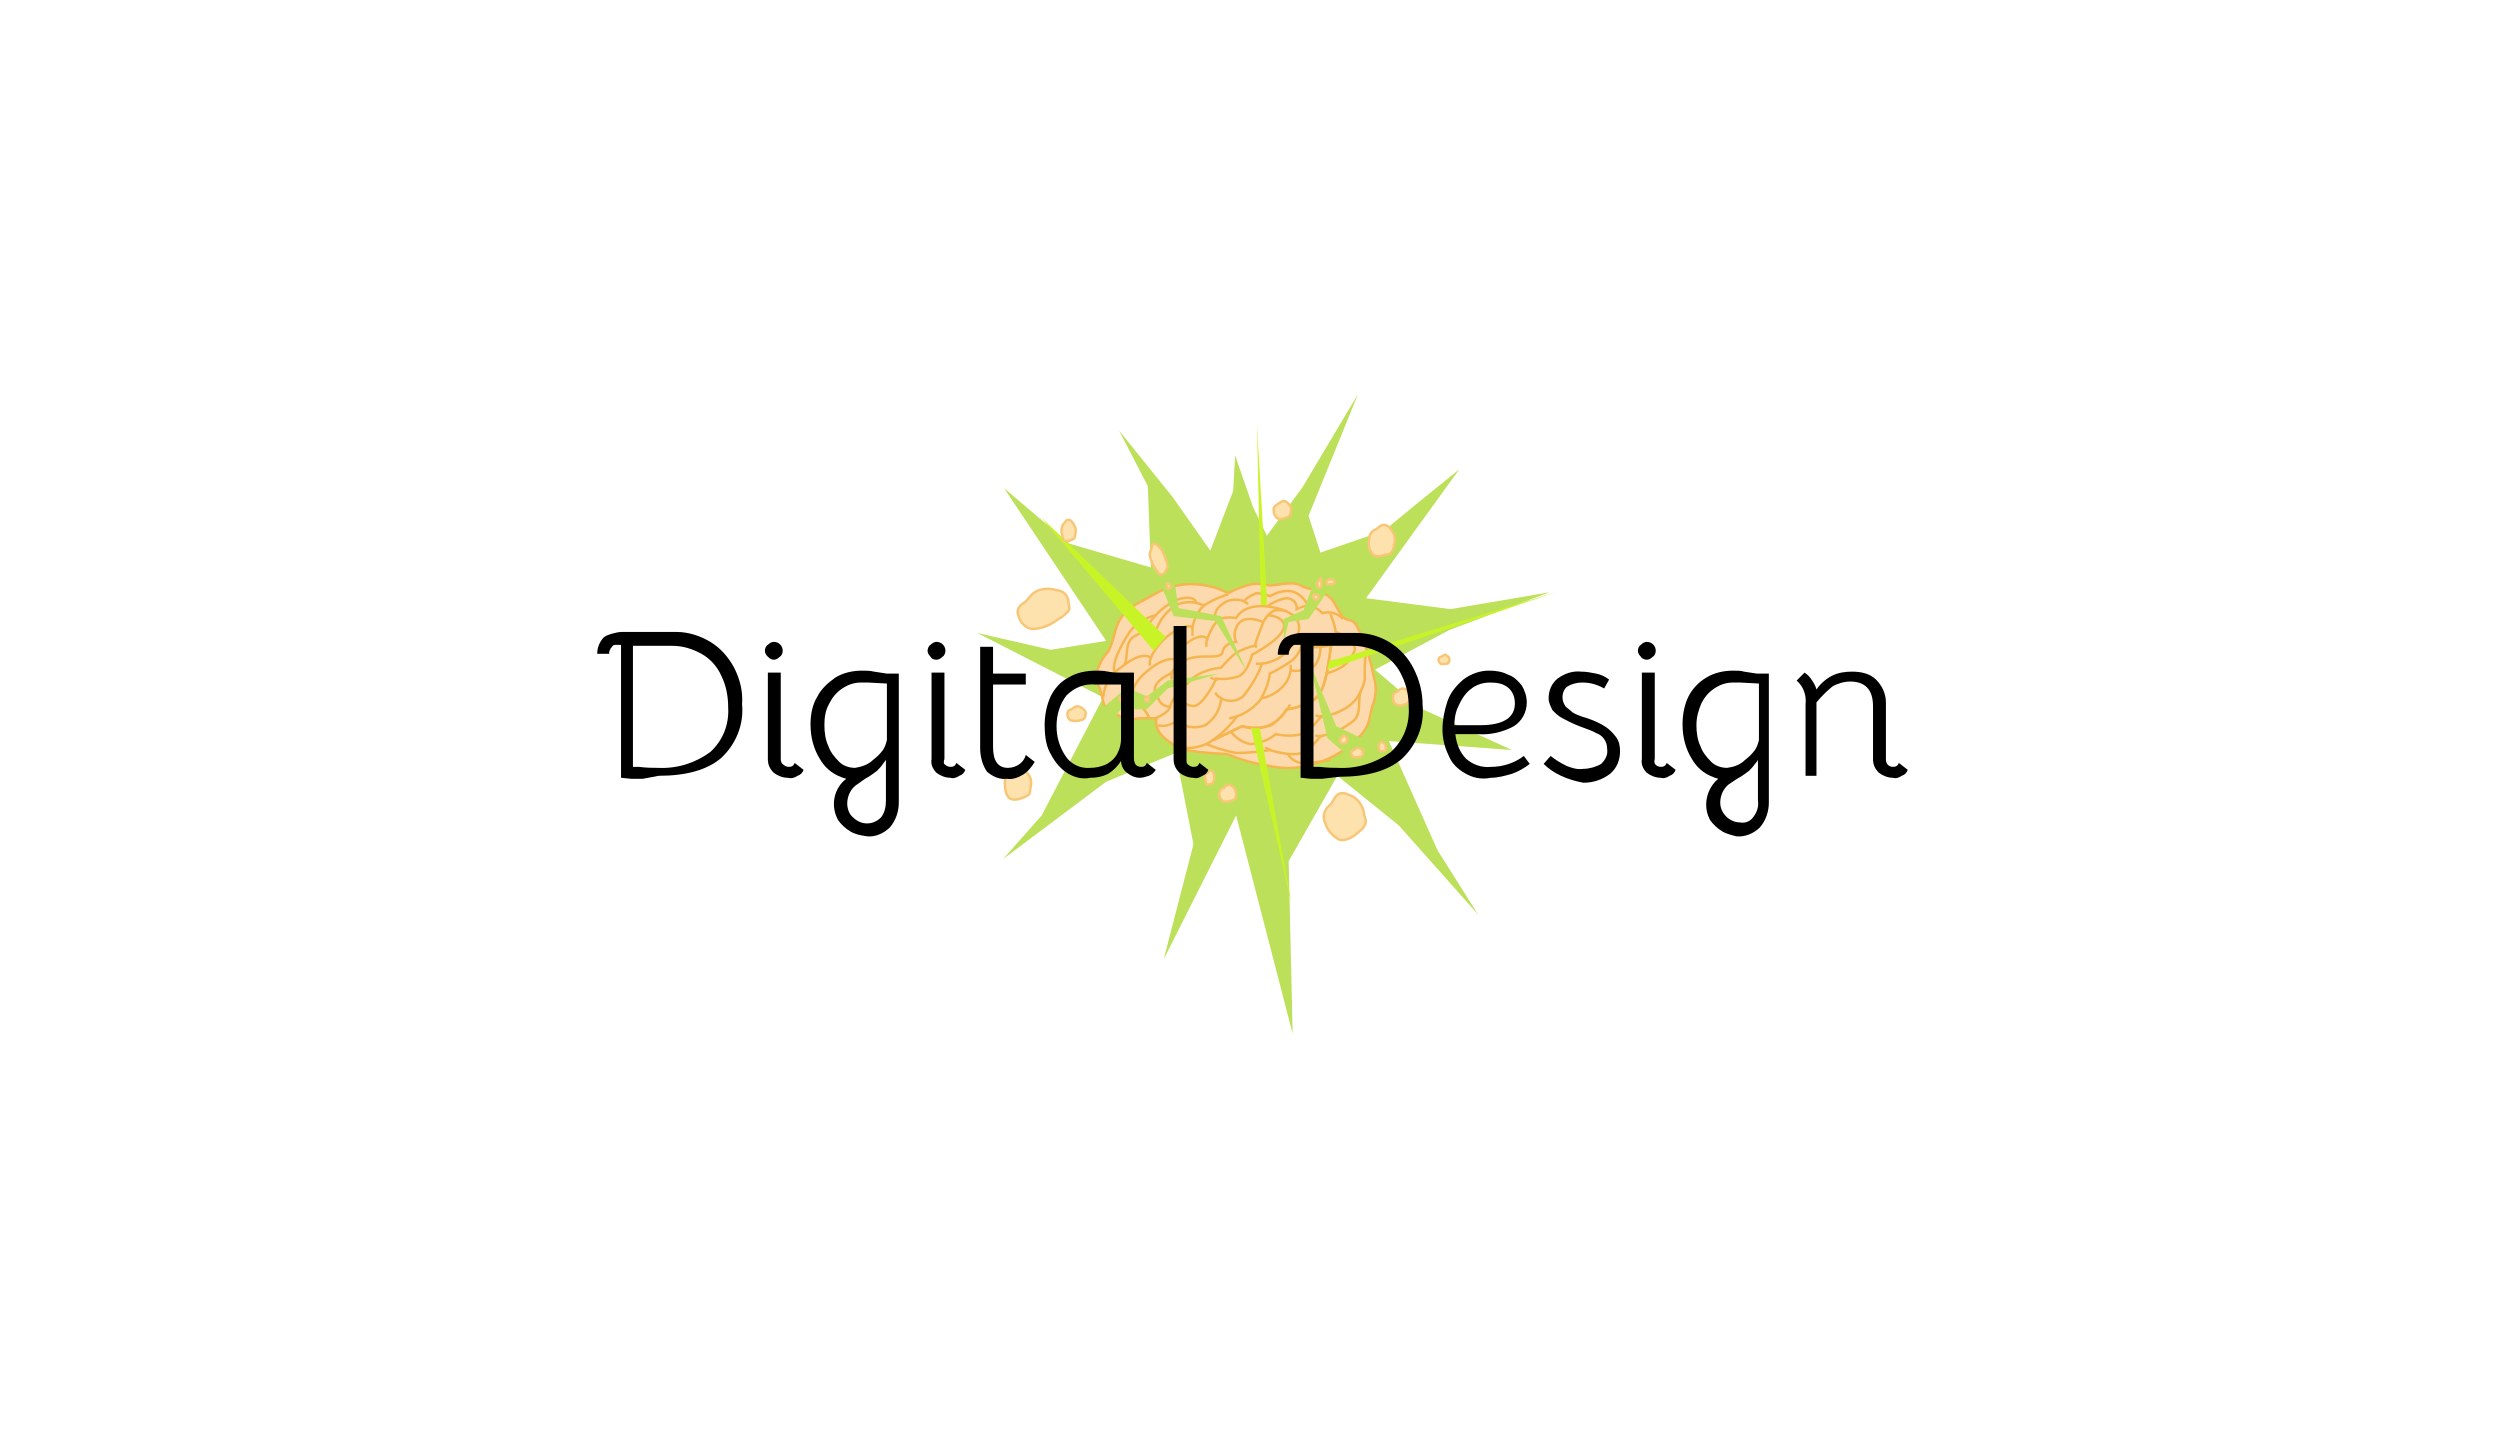
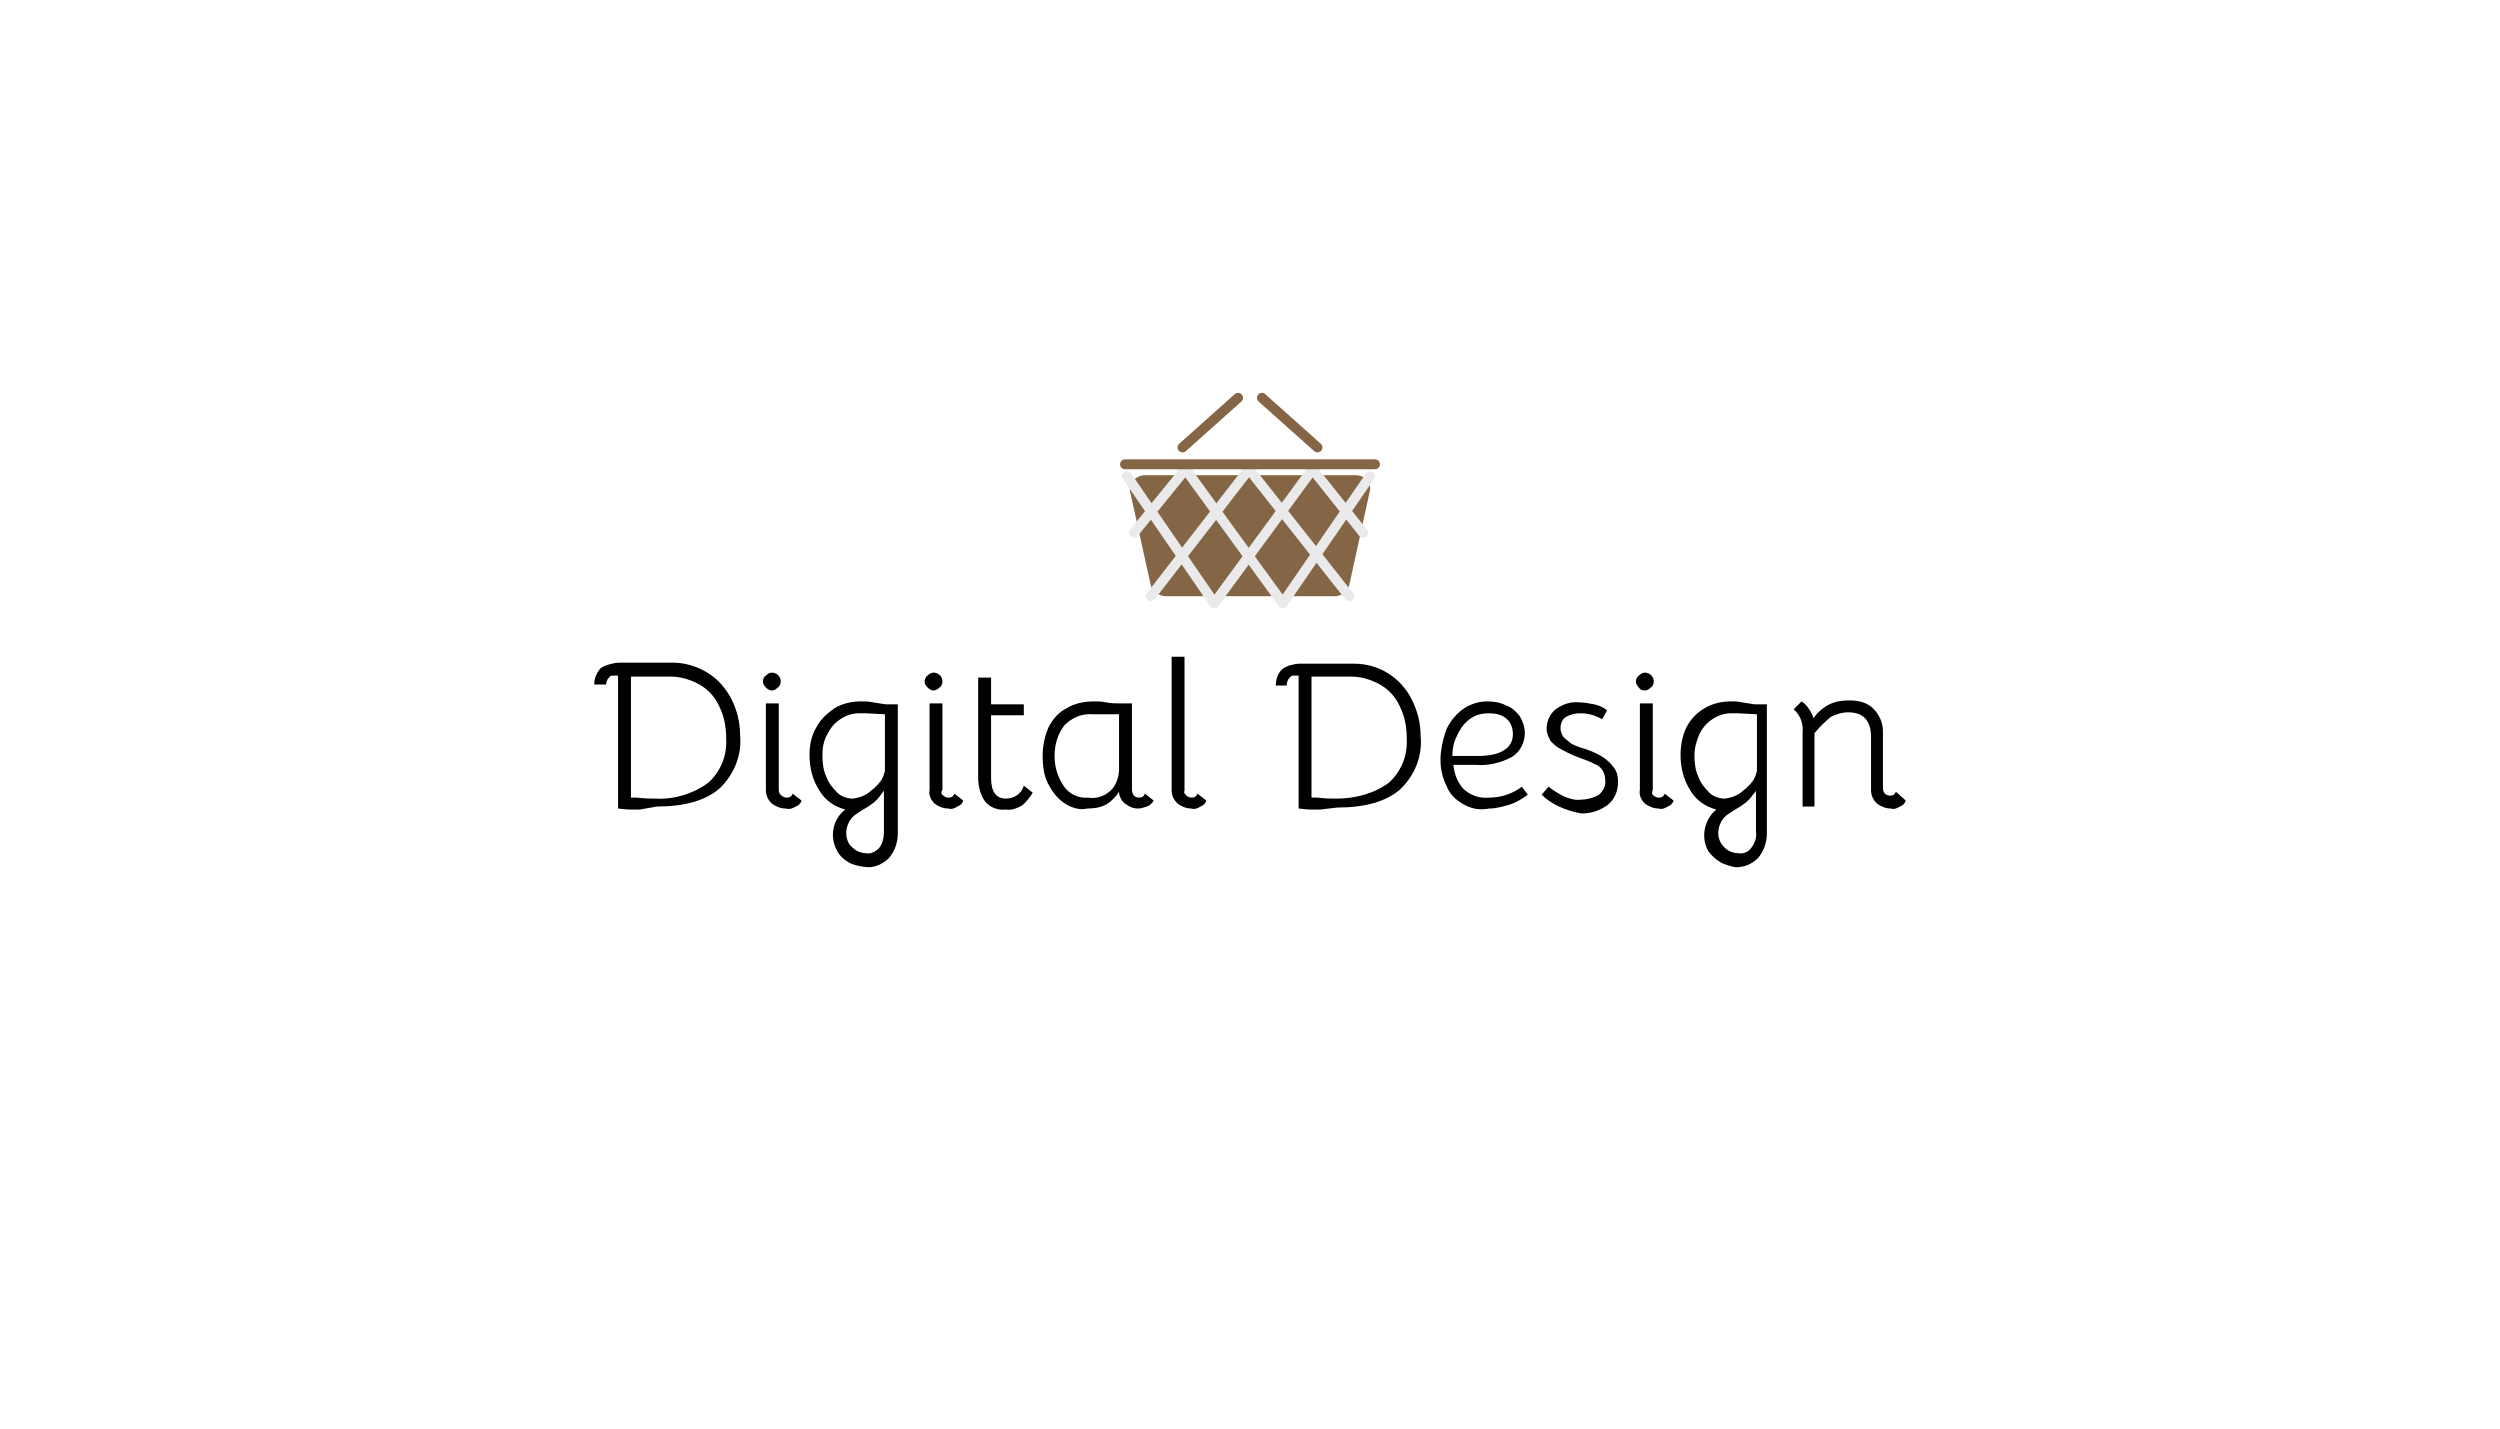
<svg xmlns="http://www.w3.org/2000/svg" version="1.1" id="Layer_1" x="0px" y="0px" viewBox="0 0 252 144" style="enable-background:new 0 0 252 144;" xml:space="preserve">
  <style type="text/css">
- 	.st0{fill:#BCE05A;}
- 	.st1{fill:#FDD9AE;stroke:#F5B54F;stroke-width:0.25;}
- 	.st2{fill:none;stroke:#F5B54F;stroke-width:0.25;}
- 	.st3{fill:#C8F427;}
- 	.st4{fill:#FDE2AE;stroke:#F8C676;stroke-width:0.25;}
- 	.st5{fill:#FDE2AE;stroke:#F8C676;stroke-width:0.25;stroke-miterlimit:3.98;}
+ 	.st0{fill:#846546;}
+ 	.st1{fill:none;stroke:#EAEAEA;stroke-linecap:round;stroke-miterlimit:10;}
+ 	.st2{fill:none;stroke:#846546;stroke-linecap:round;stroke-miterlimit:10;}
</style>
-   <g id="Layer_2_00000070822929132658773790000009018481252455651519_">
-     <g id="Layer_3">
-       <path id="Path_1-2" class="st0" d="M116,57.2l-0.3-8.2l-2.9-5.6l5.4,6.7l3.8,5.4l2.3-6l0.2-3.6l1.8,5.2l1.4,2.9l3.6-4.9l5.6-9.4    L131.9,52l1.2,3.7l6.4-2.2l3.4-2.8l4.2-3.4l-9.4,13l8.5,1.1l10-1.7l-10.1,3.8l-7.5,4l4.6,3.9l9.2,4.2L140,74.7l4.9,11l4.1,6.5    l-8-9l-6.2-5l-4.9,8.6l0.4,17.4l-5.7-22l-7.3,14.5l3-11.6l-1.8-9.2l-7,2.9l-10.4,7.8l3.9-4.4l6.2-11.9l-12.7-6.5l7.4,1.7l5.6-0.9    l-10.3-15.4l6.6,5.6L116,57.2z" />
-       <g id="Component_2_1">
-         <g id="Component_1_1">
-           <path id="Path_2-2" class="st1" d="M111.7,65.7c1-1.8,0.3-3.6,3.4-5.1c1.2-0.6,2.2-1.5,4.4-1.7c1.5-0.1,3,0.2,4.3,0.9      c0.7-0.4,1.5-0.7,2.3-0.9c1.1-0.2,1.5,0.2,2.2,0.1c0.7-0.1,1.3-0.2,2-0.2c0.9,0.1,1,0.4,1.5,0.5c2.9,0.6,2.5,1.5,3.5,2.8      c0.6,0.8,1.1-0.3,1.9,2c0.6,1.3,1,2.7,1.3,4.2c0.3,1,0.2,2-0.2,3c-0.4,1.4-0.1,1.8-1.6,3.3c-1.3,1.2-2.9,2.1-4.6,2.5      c-1.4,0.4-2.8,0.4-4.2,0.1c-1.4-0.2-2.8-0.6-4.2-1.2c0,0-3.6-0.1-4.7-0.6c-3.1-1.4-2.4-3-2.4-3s-0.5,0-1.6,0      c-1.6,0.2-1.4,0.1-2.7-0.5s-1-1.2-1.4-2.4c-0.3-0.6-0.4-1.2-0.3-1.8C110.8,66.9,111.2,66.2,111.7,65.7z" />
-           <path id="Path_3-2" class="st2" d="M111.2,70.3c0.1-1.3,0.8-2.4,1.9-3.1c2.1-1.7,2.9-0.9,2.9-0.9c0.5-1.1,1.3-2,2.3-2.6      c1.7-1,1.9-0.4,1.9-0.4c0.1-0.7,0.4-1.3,0.8-1.9c0.6-0.8,2.8-1.5,2.8-1.5" />
-           <path id="Path_4-2" class="st2" d="M129.7,61.6c0,0-0.4-0.1-0.8-0.1c-0.2,0-0.4,0-0.6,0.1c-0.4,0.3-0.8,0.7-1,1.2      c-0.3,0.8-0.6,1.5-0.8,2.3c-0.7,0.1-1.3,0.4-1.9,0.7c-0.5,0.4-1,0.9-1.5,1.5c-1,0.1-2,0.4-2.8,1c-0.3,0.3-2.2,2-2.3,2.8      s-1.6,1.3-1.6,1.3" />
-           <path id="Path_6-2" class="st2" d="M115.8,72.4c0-0.7-1.5-1.6-1.6-2.5s1.1-2,1.5-2.3c1.9-1.6,3-1.1,3-1.1s-0.4-0.8,1.1-1.8      s1.9-0.3,1.9-0.3c0.2-0.6,0.5-1.2,0.9-1.7c0.5-0.7,2-0.4,2-0.4s0.8-1.8,4.1-1c3.3,0.8,2,2.9,2,2.9c-0.6,1.5-1.9,2.5-3.5,2.7      c-0.4,1.2-1.1,2.3-1.9,3.3c-0.6,0.5-1.5,0.6-2.2,0.2c-0.1,1.1-0.7,2.1-1.6,2.7c-1,0.4-2.1,0.2-2.9-0.4c-0.3,0.2-0.6,0.3-0.9,0.4      c-0.3,0.1-0.7,0.1-1,0" />
-           <path id="Path_7" class="st2" d="M127.3,62.7c0,0-2.1-1-2.7,0.6c-0.2,0.4-0.2,0.9,0,1.4c0,0-0.9,0.1-1.2,0.6s0,0.6-0.6,0.8      s-1.8-0.1-3,0.3c-0.7,0.3-1.4,0.9-1.8,1.5c0,0-1.2,0.5-1.5,1.2s0.1,0.9,0.3,1.4c0.2,0.5,0.7,0.8,1.2,0.7" />
-           <path id="Path_9-2" class="st2" d="M118.7,75.3c1,0.2,2.1,0.1,3.1-0.4c1.1-0.7,2.1-1.6,2.9-2.7c0.9-0.3,1.7-0.9,2.3-1.6      c0.5-0.8,0.9-1.8,1-2.7c0.8-0.4,1.5-0.8,2.2-1.3c0.5-0.4,0.8-0.9,1-1.5c1,0.2,2,0.2,3-0.1c1.1-0.5-0.1-3.1-0.1-3.1" />
-           <path id="Path_10" class="st2" d="M127.8,61.1c0.5-0.4,1.2-0.7,1.9-0.8c0.5,0,1,0.4,1,0.9c0,0.1,0,0.1,0,0.2      c0.4-0.2,0.9-0.4,1.4-0.3c0.5,0.1,0.9,0.4,1.2,0.7c0.4-0.1,0.8-0.1,1.1,0c0.4,0.1,0.7,0.3,1,0.6" />
-           <path id="Path_11" class="st2" d="M123.1,70.4c-0.1-0.1-0.2-0.1-0.3-0.2c-0.1-0.1-0.2-0.2-0.3-0.4" />
-           <path id="Path_12" class="st2" d="M127.2,66.9h-0.3c-0.1,0-0.2,0-0.3,0" />
-           <path id="Path_13" class="st2" d="M121.7,64.4c0,0.2-0.1,0.1-0.1,0.4c0,0.1,0,0.3,0,0.4" />
-           <path id="Path_14" class="st2" d="M134.2,64.9c-0.4,2.7-0.6,4.7-1.7,5.6c-0.9,0.5-1.8,0.9-2.8,1c-0.9,1.6-2.8,2.3-4.5,1.7      l-2.9,1.4" />
-           <path id="Path_15" class="st2" d="M122.6,62.6c-0.5-1,0.6-1.8,1.1-2c0.5-0.2,1.2-0.2,1.7,0c0.3-0.4,0.8-0.6,1.2-0.8      c0.5,0,1,0.1,1.4,0.3c0.7-0.4,1.4-0.6,2.2-0.5c0.7,0.2,1.3,0.7,1.6,1.4" />
-           <path id="Path_16" class="st2" d="M125.4,60.6c0.3,0.2,0.4,0.3,0.4,0.3" />
-           <path id="Path_17" class="st2" d="M118.2,67.7c0,0.2-0.1,0.1-0.1,0.4c0,0.1,0,0.3,0,0.4" />
-           <path id="Path_18" class="st2" d="M120.2,63.3c0,0.2,0,0.1,0,0.4c0,0.1,0,0.3,0,0.4" />
-           <path id="Path_19" class="st2" d="M116,66.3c0,0.2-0.1,0.1-0.1,0.4c0,0.1,0,0.2,0,0.4" />
-           <path id="Path_20" class="st2" d="M113.3,67.1c0.5-0.9,0-1.9,0.8-2.8c0.7-0.5,1.6-0.8,2.4-0.6c0.3-1.1,1-2,2-2.7      c0.9-0.4,1.9-0.4,2.8,0" />
-           <path id="Path_21" class="st2" d="M116.6,63.7c0,0.2-0.1,0.2-0.1,0.5c0,0.1,0,0.2,0,0.4" />
-           <path id="Path_22-2" class="st2" d="M112.4,67.9c-0.6-1,1.2-3.9,1.7-4.5c0.7-0.7,1.5-1.2,2.5-1.4" />
-           <path id="Path_23" class="st2" d="M115.8,62.9c0.7-1.1,1.8-2,3-2.5c1.7-0.5,1.8,0.4,1.8,0.4" />
-           <path id="Path_24-2" class="st2" d="M118.4,70.5c0.5,0,1.5,0.9,2.2,0.6c1-0.5,2-2.7,2-2.7c0.8,0.1,1.5,0,2.2-0.2      c1-0.4,1.4-2.2,1.4-2.2s2.9-1.5,3.2-2.7s-1.7-1.3-1.7-1.3" />
-           <path id="Path_25" class="st2" d="M122.8,68.5c-0.3,0-0.6-0.1-0.8-0.2" />
-           <path id="Path_26" class="st2" d="M127.1,70.4c1.1-0.2,2-0.8,2.6-1.7c0.2-0.3,0.3-0.7,0.4-1.1c0.8,0.1,1.6-0.1,2.3-0.4      c0.5-0.5,0.7-1.2,0.7-1.9" />
-           <path id="Path_28-2" class="st2" d="M137.7,65.7c-0.4,2.7,0.3,2.4-0.7,4.3s-3.9,2.3-3.9,2.3c-0.5,0.7-1.2,1.3-1.9,1.7      c-0.8,0.2-1.7,0.2-2.6,0c-0.7,0.6-1.6,0.9-2.5,1c-0.8-0.1-1.5-0.6-2-1.2" />
-           <path id="Path_29-2" class="st2" d="M133.7,67.9c1.9-0.6,2.3-1.2,2.8-2.2s-1.8-2-1.8-2" />
-           <path id="Path_30" class="st2" d="M129.7,71.6c0.1-0.1,0.1-0.2,0.2-0.3c0-0.1,0.1-0.2,0.1-0.3" />
-           <path id="Path_31" class="st2" d="M130.1,67.6c0,0,0-0.2,0-0.3V67" />
-           <path id="Path_32" class="st2" d="M124.7,72.2l-0.3,0.1l-0.5,0.1" />
-           <path id="Path_33" class="st2" d="M133.3,72.2c-0.1,0-0.2,0-0.4,0l-0.3-0.1" />
-           <path id="Path_34" class="st2" d="M126.6,65c0,0,0,0.2,0,0.3" />
-           <path id="Path_35-2" class="st2" d="M137.2,69.6c-0.4,0.7,0.1,2.2-0.7,3c-1,0.8-2.1,1.4-3.4,1.6c-0.5,0.7-1.2,1.3-1.9,1.7      c-1.1,0.4-3.2-0.3-3.2-0.3c-1.1,0.2-2.3,0.3-3.4,0.3c-1-0.2-2.1-0.5-3-0.9" />
-           <path id="Path_36" class="st2" d="M133.3,74.2c-0.1,0-0.2,0-0.4,0c-0.1,0-0.2,0-0.3-0.1" />
-           <path id="Path_37" class="st2" d="M128.1,75.6l-0.3-0.1c-0.1-0.1-0.2-0.1-0.2-0.2" />
-           <path id="Path_40" class="st2" d="M129.8,76c0.3,0.5,0.9,0.9,1.5,0.9c0.9,0,1.9-0.1,2.8-0.3" />
-           <path id="Path_27-2" class="st2" d="M134.2,64.9c-0.4,2.7-0.6,4.7-1.7,5.6c-0.9,0.5-1.8,0.9-2.8,1c-0.4,0.6-0.9,1.1-1.4,1.5      c-0.2,0.1-0.3,0.2-0.5,0.2c-0.8,0.2-1.7,0.2-2.6,0l-2.9,1.4" />
+   <g>
+     <g id="Layer_2_00000070822929132658773790000009018481252455651519_">
+       <g id="Layer_3">
+         <g>
+           <path d="M64.5,81.6h-1.2l-1-0.1V68.1c-0.2,0-0.4,0-0.6,0c-0.1,0-0.3,0.1-0.3,0.2c-0.1,0.1-0.2,0.2-0.2,0.3      c-0.1,0.1-0.1,0.3-0.1,0.4h-1.2c0-0.6,0.2-1.1,0.6-1.6c0.2-0.2,0.5-0.3,0.8-0.4c0.4-0.1,0.7-0.2,1.1-0.2h5.5      c1.2,0,2.4,0.4,3.4,1s1.8,1.5,2.4,2.6c0.6,1.2,0.9,2.4,0.9,3.7c0.2,2-0.6,4-2.1,5.4c-1.4,1.2-3.5,1.8-6.3,1.8L64.5,81.6z       M71.4,78.9c1.3-1.2,1.9-2.8,1.8-4.5c0-1.1-0.2-2.2-0.7-3.2c-0.4-0.9-1.1-1.7-2-2.2s-1.9-0.8-2.9-0.8h-4v12.2h0.6      c0.8,0.1,1.4,0.1,1.9,0.1C68,80.6,69.9,80,71.4,78.9z" />
+           <path d="M77.2,69.3c-0.2-0.2-0.3-0.4-0.3-0.6s0.1-0.5,0.3-0.6c0.2-0.2,0.4-0.3,0.6-0.3c0.5,0,0.9,0.4,0.9,0.9l0,0      c0,0.2-0.1,0.5-0.3,0.6c-0.2,0.2-0.4,0.3-0.6,0.3C77.6,69.6,77.4,69.5,77.2,69.3z M78.8,80.2c0.1,0.1,0.3,0.2,0.5,0.2      c0.3,0,0.5-0.1,0.6-0.4l0.9,0.7c-0.1,0.3-0.3,0.5-0.6,0.6c-0.3,0.2-0.6,0.3-1,0.2c-0.5,0-1-0.2-1.4-0.5      c-0.4-0.4-0.6-0.8-0.6-1.4v-8.7h1.3v8.7C78.5,79.9,78.6,80.1,78.8,80.2z" />
+           <path d="M85.5,86.9c-0.5-0.3-0.9-0.7-1.1-1.1c-0.8-1.4-0.5-3.2,0.8-4.2c-1.1-0.3-2-0.9-2.6-1.9c-0.7-1.1-1-2.3-1-3.6      c0-1,0.2-2,0.7-2.8c0.4-0.8,1.1-1.4,1.8-1.9c0.8-0.5,1.8-0.7,2.7-0.7c0.4,0,0.8,0,1.2,0.1l1.3,0.2h1.2v13c0,0.9-0.3,1.8-0.9,2.5      c-0.6,0.6-1.5,1-2.3,0.9C86.5,87.3,86,87.2,85.5,86.9z M87.8,79.7c0.4-0.3,0.7-0.6,1-1c0.2-0.3,0.3-0.6,0.4-1V72l-1.9-0.1h-0.7      c-0.7,0-1.3,0.2-1.9,0.6s-1,0.9-1.3,1.5c-0.4,0.7-0.5,1.4-0.5,2.2c0,0.7,0.1,1.5,0.4,2.1c0.2,0.6,0.6,1.1,1.1,1.6      c0.4,0.4,1,0.6,1.6,0.6C86.6,80.4,87.3,80.2,87.8,79.7z M88.6,85.5c0.4-0.5,0.5-1.1,0.5-1.7v-4.1c-0.1,0.1-0.2,0.3-0.3,0.4      c-0.2,0.3-0.4,0.5-0.6,0.7c-0.4,0.3-0.8,0.6-1.2,0.8L86.4,82c-0.7,0.4-1.1,1.2-1.1,2c0,0.5,0.2,1.1,0.6,1.4      c0.4,0.4,0.9,0.6,1.4,0.6C87.7,86.1,88.2,85.9,88.6,85.5L88.6,85.5z" />
+           <path d="M93.5,69.3c-0.2-0.2-0.3-0.4-0.3-0.6s0.1-0.5,0.3-0.6c0.2-0.2,0.4-0.3,0.6-0.3c0.5,0,0.9,0.4,0.9,0.9l0,0      c0,0.2-0.1,0.5-0.3,0.6c-0.2,0.2-0.4,0.3-0.6,0.3C93.9,69.6,93.7,69.5,93.5,69.3z M95.1,80.2c0.1,0.1,0.3,0.2,0.5,0.2      c0.3,0,0.5-0.1,0.6-0.4l0.9,0.7c-0.1,0.3-0.3,0.5-0.6,0.6c-0.3,0.2-0.6,0.3-0.9,0.2c-0.5,0-1-0.2-1.4-0.5      c-0.4-0.4-0.6-0.9-0.5-1.4v-8.7H95v8.7C94.8,79.9,94.9,80.1,95.1,80.2z" />
+           <path d="M99.3,80.8c-0.5-0.7-0.7-1.6-0.7-2.4V68.3h1.3V71h3.3v1.1h-3.3v6.3c0,1.4,0.5,2.1,1.5,2.1c0.8,0,1.6-0.5,1.8-1.3      l0.9,0.7c-0.3,0.5-0.7,1-1.1,1.3c-0.5,0.3-1.1,0.5-1.6,0.4C100.6,81.7,99.8,81.4,99.3,80.8z" />
+           <path d="M107.2,80.9c-0.7-0.5-1.2-1.2-1.6-2s-0.5-1.8-0.5-2.7c0-1,0.2-2,0.6-2.9c0.4-0.8,1-1.5,1.8-1.9c0.8-0.5,1.8-0.7,2.8-0.7      c0.3,0,0.7,0,1.2,0.1s0.9,0.1,1.3,0.1h1.3v8.7c0,0.2,0.1,0.5,0.2,0.6s0.3,0.2,0.5,0.2c0.3,0,0.5-0.1,0.6-0.4l0.9,0.7      c-0.2,0.3-0.4,0.5-0.7,0.6c-0.3,0.1-0.6,0.2-0.9,0.2c-0.5,0-0.9-0.2-1.3-0.5s-0.6-0.8-0.6-1.2c-0.3,0.5-0.8,1-1.3,1.3      c-0.6,0.3-1.2,0.4-1.9,0.4C108.8,81.7,107.9,81.4,107.2,80.9z M111.4,80.1c0.5-0.3,0.9-0.7,1.1-1.2c0.2-0.4,0.3-0.9,0.3-1.3V72      h-1.4h-1.2c-1.1-0.1-2.1,0.3-2.9,1.1c-0.7,0.9-1,2-1,3.1s0.3,2.1,0.9,3c0.5,0.8,1.5,1.3,2.5,1.2      C110.2,80.5,110.8,80.4,111.4,80.1L111.4,80.1z" />
+           <path d="M119.6,80.2c0.1,0.1,0.3,0.2,0.5,0.2c0.3,0,0.5-0.1,0.6-0.4l0.9,0.7c-0.1,0.3-0.3,0.5-0.6,0.6c-0.3,0.2-0.6,0.3-0.9,0.2      c-0.5,0-1-0.2-1.4-0.5c-0.4-0.4-0.6-0.8-0.6-1.4V66.2h1.3v13.5C119.3,79.9,119.4,80,119.6,80.2z" />
+           <path d="M133.1,81.6h-1.2l-1-0.1V68.1c-0.2,0-0.4,0-0.6,0c-0.1,0-0.2,0.1-0.3,0.2c-0.2,0.2-0.3,0.5-0.3,0.8h-1.1      c0-0.6,0.2-1.2,0.6-1.6c0.2-0.2,0.5-0.3,0.7-0.4c0.4-0.1,0.7-0.2,1.1-0.2h5.5c2.5,0,4.7,1.4,5.8,3.6c0.6,1.2,0.9,2.4,0.9,3.7      c0.2,2-0.6,4-2.1,5.4c-1.4,1.2-3.5,1.8-6.3,1.8L133.1,81.6z M140,78.9c1.3-1.2,1.9-2.8,1.8-4.5c0-1.1-0.2-2.2-0.7-3.2      c-0.4-0.9-1.1-1.7-2-2.2s-1.9-0.8-2.9-0.8h-4v12.2h0.6c0.8,0.1,1.5,0.1,1.9,0.1C136.6,80.5,138.5,80,140,78.9z" />
+           <path d="M147.4,81c-0.7-0.4-1.3-1-1.6-1.8c-0.4-0.8-0.6-1.7-0.6-2.6s0.2-1.9,0.5-2.8c0.3-0.9,0.9-1.6,1.6-2.2      c0.8-0.6,1.7-0.9,2.6-0.9c0.7,0,1.3,0.1,1.9,0.4c0.6,0.2,1,0.6,1.4,1.1c0.3,0.5,0.5,1.1,0.5,1.7c0,1-0.5,1.9-1.3,2.4      c-1.1,0.6-2.4,0.9-3.6,0.8h-2.3c0.1,0.9,0.4,1.8,1.1,2.5c0.7,0.6,1.6,0.9,2.5,0.8c1.2,0,2.4-0.4,3.3-1.1l0.6,0.8      c-0.5,0.4-1.2,0.8-1.8,1c-0.7,0.2-1.4,0.4-2.1,0.4C149.1,81.7,148.2,81.5,147.4,81z M152.5,74c0-0.6-0.2-1.2-0.7-1.6      s-1.1-0.5-1.8-0.5c-0.7,0-1.4,0.2-2,0.7c-0.5,0.4-0.9,1-1.2,1.7c-0.3,0.6-0.4,1.3-0.4,1.9h2.6C151.3,76.2,152.5,75.4,152.5,74      L152.5,74z" />
+           <path d="M155.4,80.1l0.7-0.8c0.5,0.4,1,0.7,1.6,1c0.5,0.2,1.1,0.4,1.7,0.3c0.6,0,1.3-0.2,1.8-0.5c0.4-0.4,0.7-0.9,0.6-1.5      c0-0.4-0.1-0.7-0.3-1c-0.2-0.3-0.5-0.5-0.8-0.6c-0.3-0.2-0.9-0.4-1.7-0.7c-0.8-0.3-1.3-0.6-1.7-0.8c-0.4-0.2-0.7-0.5-1-0.8      c-0.2-0.4-0.4-0.8-0.4-1.2c0-0.8,0.3-1.5,0.9-2c0.7-0.5,1.5-0.8,2.4-0.7c0.5,0,1,0.1,1.5,0.2s0.9,0.3,1.3,0.6l-0.5,0.9      c-0.7-0.4-1.4-0.6-2.2-0.6c-0.5,0-1,0.1-1.5,0.4c-0.3,0.2-0.5,0.6-0.5,1.1c0,0.3,0.1,0.6,0.3,0.9c0.2,0.2,0.5,0.4,0.7,0.6      c0.3,0.2,0.8,0.4,1.5,0.6c0.6,0.2,1.3,0.5,1.9,0.9c0.4,0.3,0.7,0.6,1,1c0.3,0.4,0.4,0.9,0.4,1.4c0,0.9-0.3,1.7-1,2.3      c-0.8,0.6-1.7,0.9-2.7,0.9C157.8,81.7,156.4,81.1,155.4,80.1z" />
+           <path d="M165.2,69.3c-0.2-0.2-0.3-0.4-0.3-0.6s0.1-0.5,0.3-0.6c0.2-0.2,0.4-0.3,0.6-0.3c0.5,0,0.9,0.4,0.9,0.9l0,0      c0,0.2-0.1,0.5-0.3,0.6c-0.2,0.2-0.4,0.3-0.6,0.3C165.5,69.6,165.3,69.5,165.2,69.3z M166.7,80.2c0.1,0.1,0.3,0.2,0.5,0.2      c0.3,0,0.5-0.1,0.6-0.4l0.9,0.7c-0.1,0.3-0.3,0.5-0.6,0.6c-0.3,0.2-0.6,0.3-0.9,0.2c-0.5,0-1-0.2-1.4-0.5      c-0.4-0.4-0.6-0.9-0.5-1.4v-8.7h1.3v8.7C166.5,79.9,166.5,80.1,166.7,80.2L166.7,80.2z" />
+           <path d="M173.4,86.9c-0.5-0.3-0.9-0.7-1.2-1.1c-0.8-1.4-0.4-3.2,0.8-4.2c-1.1-0.3-2-0.9-2.6-1.9c-0.7-1.1-1-2.3-1-3.6      c0-1,0.2-2,0.6-2.8s1.1-1.5,1.8-1.9c0.8-0.5,1.8-0.7,2.7-0.7c0.4,0,0.8,0,1.1,0.1l1.3,0.2h1.2v13c0,0.9-0.3,1.8-0.9,2.5      c-0.6,0.6-1.5,1-2.4,0.9C174.5,87.3,173.9,87.2,173.4,86.9z M175.7,79.7c0.4-0.3,0.7-0.6,1-1c0.2-0.3,0.3-0.6,0.4-1V72l-1.9-0.1      h-0.7c-0.7,0-1.3,0.2-1.9,0.6s-1,0.9-1.3,1.5c-0.3,0.7-0.5,1.4-0.5,2.2c0,0.7,0.1,1.5,0.4,2.1c0.2,0.6,0.6,1.1,1.1,1.6      c0.4,0.4,1,0.6,1.6,0.6C174.5,80.4,175.2,80.2,175.7,79.7z M176.5,85.5c0.4-0.5,0.6-1.1,0.5-1.7v-4.1c0,0-0.1,0.2-0.3,0.4      c-0.2,0.3-0.4,0.5-0.6,0.7c-0.4,0.3-0.8,0.6-1.2,0.8l-0.6,0.4c-0.7,0.4-1.1,1.2-1.1,2c0,0.5,0.2,1,0.6,1.4s0.9,0.6,1.4,0.6      C175.7,86.1,176.2,85.9,176.5,85.5z" />
+           <path d="M192.1,80.7c-0.1,0.3-0.3,0.5-0.6,0.6c-0.3,0.2-0.6,0.3-0.9,0.2c-0.5,0-1-0.2-1.4-0.5c-0.4-0.4-0.6-0.8-0.6-1.4v-5.3      c0-1.7-0.8-2.5-2.3-2.5c-0.6,0-1.3,0.2-1.8,0.5c-0.6,0.5-1.1,1-1.6,1.6v7.4h-1.2v-7.4c0.1-0.9-0.2-1.8-0.9-2.4l0.8-0.8      c0.3,0.2,0.5,0.4,0.7,0.7c0.2,0.3,0.4,0.6,0.5,1c0.4-0.6,1-1.1,1.6-1.4s1.3-0.4,2-0.4c0.9,0,1.8,0.2,2.4,0.8      c0.6,0.6,1,1.4,1,2.3v5.8c0,0.2,0.1,0.4,0.2,0.5s0.3,0.2,0.5,0.2c0.3,0,0.5-0.1,0.6-0.4L192.1,80.7z" />
        </g>
-         <path id="Path_44" class="st0" d="M110.5,71.9l3.1-2.6l2,0.9l2.1-1.6l5.2-0.7l-5.2,1.5l-2.1,2.1H113l-1.5,1.8" />
-         <path id="Path_45" class="st0" d="M132.6,58.3l-1.2,3.2l-2,0.9v2.3l0.5-2l2-0.3l2.4-3.5" />
-         <path id="Path_46" class="st0" d="M116.4,57.4l1.9,4.7l4.2,0.5l3.2,5.1l-2.6-5.6l-4.3-0.8l-0.6-3.9" />
-         <path id="Path_47" class="st0" d="M138.2,78.2l-4.4-3.8l-1.8-7.6l2.7,6.4l6.5,3.1" />
-         <path id="Path_48-2" class="st3" d="M126.1,73.4l4.1,17.8L127,73.4" />
-         <path id="Path_49-2" class="st3" d="M127.1,61l-0.4-18.2l0.9,15.5l0.1,2.2c0,0.7,0,0.2,0,0.5" />
      </g>
-       <path id="Path_50-2" class="st3" d="M134,66.6l0.9-0.2l21.9-6.7l-23,7.8" />
-       <path id="Path_51-2" class="st3" d="M116.3,65.6l-11.4-13.5l12.6,12.1" />
-       <path id="Path_54-2" class="st4" d="M139,75.3c0,0.1,0,0.3,0.1,0.4c0.1,0.1,0.4,0,0.4,0c0.1,0,0.1,0,0.2-0.1c0.1-0.1,0-0.2,0-0.2    c0-0.1,0-0.3-0.1-0.4c-0.1,0-0.1-0.2-0.3-0.2s-0.2,0.1-0.3,0.2C139,75.1,139,75.2,139,75.3z" />
-       <path id="Path_60-2" class="st4" d="M128.4,51.5c0,0.3,0.1,0.5,0.3,0.7c0.2,0.2,0.7,0.1,0.9,0c0.1,0,0.3-0.1,0.4-0.2    c0.1-0.2,0.1-0.3,0.1-0.4c0.1-0.3,0-0.6-0.2-0.8c-0.1-0.1-0.3-0.3-0.5-0.3s-0.4,0.2-0.6,0.3C128.5,51,128.3,51.2,128.4,51.5z" />
-       <path id="Path_62-2" class="st4" d="M132.8,58.9c0,0.1,0,0.2,0.1,0.3c0.1,0.1,0.2,0,0.2,0c0,0,0.1,0,0.1-0.1c0-0.2,0-0.4,0-0.6    c0,0-0.1-0.2-0.1-0.2s-0.1,0.1-0.1,0.2C132.8,58.6,132.7,58.8,132.8,58.9z" />
-       <path id="Path_63-2" class="st4" d="M132.4,60.2c0,0.1,0,0.2,0.1,0.2c0.1,0.1,0.2,0,0.3,0c0,0,0.1,0,0.1-0.1c0,0,0-0.1,0-0.1    c0-0.1,0-0.2-0.1-0.2c0,0-0.1-0.1-0.2-0.1s-0.1,0.1-0.2,0.1C132.4,60,132.4,60.1,132.4,60.2z" />
-       <path id="Path_91-2" class="st4" d="M122.9,80c0,0.3,0.1,0.5,0.3,0.7c0.2,0.2,0.7,0.1,0.9,0c0.1,0,0.3-0.1,0.4-0.2    c0.1-0.2,0.1-0.3,0.1-0.4c0-0.5-0.3-0.9-0.7-1c-0.3,0-0.4,0.2-0.5,0.3C123,79.5,122.9,79.8,122.9,80z" />
-       <path id="Path_92-2" class="st4" d="M121.5,78.4c0,0.2,0,0.4,0.1,0.6c0.1,0.2,0.4,0,0.5,0c0.1,0,0.2-0.1,0.2-0.2    c0-0.1,0.1-0.2,0.1-0.3c0-0.2,0-0.4-0.1-0.6c0-0.1-0.1-0.2-0.3-0.2s-0.2,0.2-0.3,0.2C121.5,78,121.4,78.2,121.5,78.4z" />
-       <path id="Path_93-2" class="st4" d="M107.6,72c0,0.2,0.1,0.5,0.3,0.6c0.3,0.1,0.7,0.1,1,0c0.2,0,0.3-0.1,0.4-0.2    c0.1-0.1,0.1-0.2,0.1-0.3c0.1-0.2,0-0.5-0.2-0.6c-0.2-0.2-0.4-0.3-0.6-0.3c-0.3,0-0.4,0.2-0.6,0.3C107.6,71.6,107.6,71.8,107.6,72    z" />
-       <path id="Path_96-2" class="st4" d="M107,53.5c0,0.3,0.1,0.6,0.2,0.9c0.2,0.3,0.7,0.1,0.8,0c0.1,0,0.3-0.1,0.3-0.2    c0.1-0.2,0.1-0.3,0.1-0.5c0.1-0.3,0-0.6-0.2-0.9c-0.1-0.1-0.2-0.4-0.5-0.4s-0.3,0.3-0.5,0.4C107.1,52.9,107,53.2,107,53.5z" />
-       <path id="Path_97-2" class="st4" d="M140.4,70.3c0,0.3,0.1,0.5,0.3,0.7c0.2,0.2,0.7,0.1,0.9,0c0.1,0,0.3-0.1,0.4-0.2    c0.1-0.2,0.1-0.3,0.1-0.4c0.1-0.3,0-0.5-0.2-0.7c-0.1-0.2-0.3-0.3-0.5-0.3c-0.3,0-0.4,0.2-0.5,0.3C140.5,69.8,140.4,70,140.4,70.3    z" />
-       <path id="Path_98" class="st4" d="M145,66.5c0,0.1,0.1,0.3,0.2,0.4c0.2,0.1,0.5,0,0.6,0c0.1,0,0.2,0,0.2-0.1    c0.1-0.1,0.1-0.1,0.1-0.2c0-0.1,0-0.3-0.1-0.4c-0.1-0.1-0.2-0.1-0.3-0.2c-0.2,0-0.2,0.1-0.4,0.2C145.1,66.2,145,66.4,145,66.5z" />
-       <path id="Path_100-2" class="st4" d="M133.7,58.7c0,0.1,0.1,0.2,0.1,0.2c0.2,0,0.3,0,0.5,0l0.2-0.1c0.1,0,0-0.1,0-0.1    s0-0.2-0.1-0.2c-0.1-0.1-0.2-0.1-0.3-0.1c-0.1,0-0.2,0-0.3,0.1C133.7,58.6,133.7,58.7,133.7,58.7z" />
-       <path id="Path_104-2" class="st4" d="M135.1,74.6c0,0.1,0,0.3,0.1,0.3c0.1,0.1,0.3,0,0.4,0c0.1,0,0.1,0,0.1-0.1    c0.1-0.1,0-0.1,0.1-0.2c0-0.1,0-0.3-0.1-0.3c0,0-0.1-0.2-0.2-0.2s-0.1,0.1-0.2,0.2C135.2,74.3,135.1,74.4,135.1,74.6z" />
-       <path id="Path_105-2" class="st4" d="M136.2,75.9c0,0.2,0.1,0.3,0.2,0.4c0.2,0.1,0.5,0,0.6,0c0.1,0,0.2,0,0.3-0.1    c0.1-0.1,0.1-0.2,0.1-0.2c0-0.2,0-0.3-0.1-0.4c-0.1-0.1-0.2-0.2-0.4-0.2c-0.2,0-0.3,0.1-0.4,0.2C136.3,75.6,136.2,75.8,136.2,75.9    z" />
-       <path id="Path_106-2" class="st4" d="M115.4,70.5c0,0.1,0,0.1,0.1,0.2c0.1,0,0.2,0,0.2,0c0,0,0.1,0,0.1-0.1c0,0,0-0.1,0-0.1    c0-0.1,0-0.1,0-0.2c0,0-0.1-0.1-0.1-0.1c-0.1,0-0.1,0.1-0.1,0.1C115.5,70.4,115.4,70.4,115.4,70.5z" />
-       <path id="Path_107-2" class="st4" d="M133.6,83c0.2,0.7,0.7,1.2,1.3,1.6c0.8,0.3,1.7-0.4,2-0.7c0.1-0.1,0.5-0.3,0.7-0.8    s-0.1-0.7-0.1-1.1c-0.1-0.7-0.5-1.3-1.1-1.7c-0.3-0.1-0.9-0.5-1.4-0.3s-0.6,0.9-1,1.2C133.4,81.7,133.3,82.4,133.6,83z" />
-       <path id="Path_108-2" class="st4" d="M116.1,56.6c0.1,0.4,0.4,0.8,0.7,1.2c0.3,0.3,0.7-0.1,0.7-0.3c0.1-0.1,0.2-0.3,0.2-0.4    c0-0.2-0.1-0.5-0.2-0.7c-0.1-0.4-0.3-0.9-0.6-1.2c-0.1-0.1-0.4-0.4-0.6-0.4s-0.2,0.5-0.3,0.7C115.8,55.8,115.9,56.2,116.1,56.6z" />
-       <path id="Path_109-2" class="st4" d="M102.7,62.2c0.2,0.6,0.7,1.1,1.3,1.2c1,0,1.9-0.4,2.7-1c0.4-0.2,0.7-0.5,1-0.8    c0.2-0.4,0-0.6,0-0.9c0-0.6-0.5-1.2-1.2-1.2c-0.6-0.2-1.2-0.2-1.8,0c-0.8,0.3-1,0.9-1.4,1.2C102.3,61.3,102.6,61.9,102.7,62.2z" />
-       <path id="Path_103-2" class="st4" d="M117.6,59.1c0,0.1,0,0.2,0.1,0.2c0.1,0.1,0.2,0,0.2,0c0,0,0.1,0,0.1-0.1c0,0,0-0.1,0-0.1    c0-0.1,0-0.2-0.1-0.2c0,0-0.1-0.1-0.2-0.1s-0.1,0.1-0.2,0.1C117.6,58.9,117.6,59,117.6,59.1z" />
-       <path id="Path_94-2" class="st4" d="M112.8,70.4c0,0.1,0.1,0.2,0.2,0.3c0.2,0.1,0.4,0.1,0.6,0c0.1,0,0.2,0,0.2-0.1    c0.1-0.1,0.1-0.1,0.1-0.2c0-0.1,0-0.2-0.1-0.3c-0.1-0.1-0.2-0.1-0.3-0.1c-0.2,0-0.2,0.1-0.3,0.1S112.8,70.4,112.8,70.4z" />
-       <path id="Path_132-2" class="st4" d="M101.3,79.1c0,0.5,0.1,1,0.4,1.3c0.4,0.4,1.2,0.1,1.4,0c0.2,0,0.4-0.2,0.6-0.3    c0.2-0.3,0.1-0.5,0.2-0.8c0.1-0.5,0-1-0.3-1.3c-0.1-0.1-0.4-0.6-0.8-0.6s-0.6,0.4-0.9,0.6C101.4,78.2,101.2,78.7,101.3,79.1z" />
-       <path id="Path_133-2" class="st5" d="M138,54.4c-0.1,0.5,0,1,0.3,1.4c0.4,0.5,1.1,0.2,1.4,0.1c0.2,0,0.5-0.1,0.6-0.3    c0.2-0.3,0.2-0.5,0.2-0.7c0.2-0.5,0.1-1-0.2-1.4c-0.1-0.2-0.4-0.6-0.8-0.6s-0.6,0.4-0.9,0.5C138.3,53.5,138,53.9,138,54.4z" />
-       <path d="M64.8,78.5h-1.2l-1-0.1V65c-0.2,0-0.4,0-0.6,0c-0.1,0-0.3,0.1-0.3,0.2c-0.1,0.1-0.2,0.2-0.2,0.3c-0.1,0.1-0.1,0.3-0.1,0.4    l-1.2,0c0-0.6,0.2-1.1,0.6-1.6c0.2-0.2,0.5-0.3,0.8-0.4c0.4-0.1,0.7-0.2,1.1-0.2h5.5c1.2,0,2.4,0.4,3.4,1c1,0.6,1.8,1.5,2.4,2.6    c0.6,1.2,0.9,2.4,0.8,3.7c0.2,2-0.6,4-2.1,5.4c-1.4,1.2-3.5,1.8-6.3,1.8L64.8,78.5z M71.6,75.8c1.3-1.2,1.9-2.8,1.8-4.5    c0-1.1-0.2-2.2-0.7-3.2c-0.4-0.9-1.1-1.7-2-2.2c-0.9-0.5-1.9-0.8-2.9-0.8h-4v12.2h0.6c0.8,0.1,1.4,0.1,1.9,0.1    C68.3,77.5,70.1,76.9,71.6,75.8z" />
-       <path d="M77.4,66.2c-0.2-0.2-0.3-0.4-0.3-0.6c0-0.2,0.1-0.5,0.3-0.6c0.2-0.2,0.4-0.3,0.6-0.3c0.5,0,0.9,0.4,0.9,0.9c0,0,0,0,0,0    c0,0.2-0.1,0.5-0.3,0.6c-0.2,0.2-0.4,0.3-0.6,0.3C77.8,66.5,77.6,66.4,77.4,66.2z M79,77.1c0.1,0.1,0.3,0.2,0.5,0.2    c0.3,0,0.5-0.1,0.6-0.4l0.9,0.7c-0.1,0.3-0.3,0.5-0.6,0.6c-0.3,0.2-0.6,0.3-1,0.2c-0.5,0-1-0.2-1.4-0.5c-0.4-0.4-0.6-0.8-0.6-1.4    v-8.7h1.3v8.7C78.7,76.8,78.8,77,79,77.1z" />
-       <path d="M85.7,83.8c-0.5-0.3-0.9-0.7-1.2-1.1c-0.8-1.4-0.5-3.2,0.8-4.2c-1.1-0.3-2-0.9-2.6-1.9c-0.7-1.1-1-2.3-1-3.6    c0-1,0.2-2,0.7-2.8c0.4-0.8,1.1-1.4,1.8-1.9c0.8-0.5,1.8-0.7,2.7-0.7c0.4,0,0.8,0,1.2,0.1l1.3,0.2h1.2v13c0,0.9-0.3,1.8-0.9,2.5    c-0.6,0.6-1.5,1-2.3,0.9C86.7,84.2,86.2,84.1,85.7,83.8z M88,76.6c0.4-0.3,0.7-0.6,1-1c0.2-0.3,0.3-0.6,0.4-1v-5.7l-1.9-0.1h-0.7    c-0.7,0-1.3,0.2-1.9,0.6c-0.6,0.4-1,0.9-1.3,1.5c-0.4,0.7-0.5,1.4-0.5,2.2c0,0.7,0.1,1.5,0.4,2.1c0.2,0.6,0.6,1.1,1.1,1.6    c0.4,0.4,1,0.6,1.6,0.6C86.8,77.3,87.5,77.1,88,76.6z M88.8,82.4c0.4-0.5,0.5-1.1,0.5-1.7v-4.1c-0.1,0.1-0.2,0.3-0.3,0.4    c-0.2,0.3-0.4,0.5-0.6,0.7c-0.4,0.3-0.8,0.6-1.2,0.8L86.5,79c-0.7,0.4-1.1,1.2-1.1,2c0,0.5,0.2,1.1,0.6,1.4    c0.4,0.4,0.9,0.6,1.4,0.6C87.9,83,88.4,82.8,88.8,82.4L88.8,82.4z" />
-       <path d="M93.8,66.2c-0.2-0.2-0.3-0.4-0.3-0.6c0-0.2,0.1-0.5,0.3-0.6c0.2-0.2,0.4-0.3,0.6-0.3c0.5,0,0.9,0.4,0.9,0.9c0,0,0,0,0,0    c0,0.2-0.1,0.5-0.3,0.6c-0.2,0.2-0.4,0.3-0.6,0.3C94.1,66.5,93.9,66.4,93.8,66.2z M95.3,77.1c0.1,0.1,0.3,0.2,0.5,0.2    c0.3,0,0.5-0.1,0.6-0.4l0.9,0.7c-0.1,0.3-0.3,0.5-0.6,0.6c-0.3,0.2-0.6,0.3-0.9,0.2c-0.5,0-1-0.2-1.4-0.5    c-0.4-0.4-0.6-0.9-0.5-1.4v-8.7h1.3v8.7C95.1,76.8,95.1,77,95.3,77.1z" />
-       <path d="M99.5,77.8c-0.5-0.7-0.7-1.6-0.7-2.4V65.2h1.3v2.7h3.3V69h-3.3v6.3c0,1.4,0.5,2.1,1.5,2.1c0.8,0,1.6-0.5,1.8-1.3l0.9,0.7    c-0.3,0.5-0.7,1-1.2,1.3c-0.5,0.3-1.1,0.5-1.6,0.4C100.8,78.6,100.1,78.3,99.5,77.8z" />
-       <path d="M107.4,77.8c-0.7-0.5-1.2-1.2-1.6-2c-0.4-0.8-0.5-1.8-0.5-2.7c0-1,0.2-2,0.6-2.9c0.4-0.8,1-1.5,1.8-1.9    c0.8-0.5,1.8-0.7,2.8-0.7c0.3,0,0.7,0,1.2,0.1s0.9,0.1,1.3,0.1h1.3v8.7c0,0.2,0.1,0.5,0.2,0.6c0.1,0.1,0.3,0.2,0.5,0.2    c0.3,0,0.5-0.1,0.6-0.4l0.9,0.7c-0.2,0.3-0.4,0.5-0.7,0.6c-0.3,0.1-0.6,0.2-0.9,0.2c-0.5,0-0.9-0.2-1.3-0.5    c-0.4-0.3-0.6-0.8-0.6-1.2c-0.3,0.5-0.8,1-1.3,1.3c-0.6,0.3-1.2,0.4-1.8,0.4C109,78.6,108.1,78.3,107.4,77.8z M111.6,77    c0.5-0.3,0.9-0.7,1.1-1.2c0.2-0.4,0.3-0.9,0.3-1.3v-5.5h-1.4h-1.2c-1.1-0.1-2.1,0.3-2.9,1.1c-0.7,0.9-1,2-1,3.1    c0,1.1,0.3,2.1,0.9,3c0.5,0.8,1.5,1.3,2.5,1.2C110.4,77.4,111,77.3,111.6,77L111.6,77z" />
-       <path d="M119.8,77.1c0.1,0.1,0.3,0.2,0.5,0.2c0.3,0,0.5-0.1,0.6-0.4l0.9,0.7c-0.1,0.3-0.3,0.5-0.6,0.6c-0.3,0.2-0.6,0.3-0.9,0.2    c-0.5,0-1-0.2-1.4-0.5c-0.4-0.4-0.6-0.8-0.6-1.4V63.1h1.3v13.5C119.6,76.8,119.6,77,119.8,77.1z" />
-       <path d="M133.3,78.5h-1.2l-1-0.1V65c-0.2,0-0.4,0-0.6,0c-0.1,0-0.2,0.1-0.3,0.2c-0.2,0.2-0.3,0.5-0.3,0.8h-1.1    c0-0.6,0.2-1.2,0.6-1.6c0.2-0.2,0.5-0.3,0.7-0.4c0.4-0.1,0.7-0.2,1.1-0.2h5.5c2.5,0,4.7,1.4,5.8,3.6c0.6,1.2,0.9,2.4,0.9,3.7    c0.2,2-0.6,4-2.1,5.4c-1.4,1.2-3.5,1.8-6.3,1.8L133.3,78.5z M140.2,75.8c1.3-1.2,1.9-2.8,1.8-4.5c0-1.1-0.2-2.2-0.7-3.2    c-0.4-0.9-1.1-1.7-2-2.2c-0.9-0.5-1.9-0.8-2.9-0.8h-4v12.2h0.6c0.8,0.1,1.5,0.1,1.9,0.1C136.8,77.5,138.7,76.9,140.2,75.8z" />
-       <path d="M147.6,77.9c-0.7-0.4-1.3-1-1.6-1.8c-0.4-0.8-0.6-1.7-0.6-2.6c0-0.9,0.2-1.9,0.5-2.8c0.3-0.9,0.9-1.6,1.6-2.2    c0.8-0.6,1.7-0.9,2.6-0.9c0.7,0,1.3,0.1,1.9,0.4c0.6,0.2,1,0.6,1.4,1.1c0.3,0.5,0.5,1.1,0.5,1.7c0,1-0.5,1.9-1.3,2.4    c-1.1,0.6-2.4,0.9-3.6,0.8h-2.3c0.1,0.9,0.4,1.8,1.1,2.5c0.7,0.6,1.6,0.9,2.5,0.8c1.2,0,2.4-0.4,3.3-1.1l0.6,0.8    c-0.5,0.4-1.2,0.8-1.8,1c-0.7,0.2-1.4,0.4-2.1,0.4C149.3,78.6,148.4,78.4,147.6,77.9z M152.7,70.9c0-0.6-0.2-1.2-0.7-1.6    c-0.5-0.4-1.1-0.5-1.8-0.5c-0.7,0-1.4,0.2-2,0.7c-0.5,0.4-0.9,1-1.2,1.7c-0.3,0.6-0.4,1.3-0.4,1.9h2.6    C151.6,73.1,152.7,72.3,152.7,70.9L152.7,70.9z" />
-       <path d="M155.6,77l0.7-0.8c0.5,0.4,1,0.7,1.6,1c0.5,0.2,1.1,0.4,1.7,0.3c0.6,0,1.3-0.2,1.8-0.5c0.4-0.4,0.7-0.9,0.6-1.5    c0-0.4-0.1-0.7-0.3-1c-0.2-0.3-0.5-0.5-0.8-0.6c-0.3-0.2-0.9-0.4-1.7-0.7s-1.3-0.6-1.7-0.8c-0.4-0.2-0.7-0.5-1-0.8    c-0.2-0.4-0.4-0.8-0.4-1.2c0-0.8,0.3-1.5,0.9-2c0.7-0.5,1.5-0.8,2.4-0.7c0.5,0,1,0.1,1.5,0.2c0.5,0.1,0.9,0.3,1.3,0.6l-0.5,0.9    c-0.7-0.4-1.4-0.6-2.2-0.6c-0.5,0-1,0.1-1.5,0.4c-0.3,0.2-0.5,0.6-0.5,1.1c0,0.3,0.1,0.6,0.3,0.9c0.2,0.2,0.5,0.4,0.7,0.6    c0.3,0.2,0.8,0.4,1.5,0.6c0.6,0.2,1.3,0.5,1.9,0.9c0.4,0.3,0.7,0.6,1,1c0.3,0.4,0.4,0.9,0.4,1.4c0,0.9-0.3,1.7-1,2.3    c-0.8,0.6-1.7,0.9-2.7,0.9C158,78.6,156.6,78,155.6,77z" />
-       <path d="M165.4,66.2c-0.2-0.2-0.3-0.4-0.3-0.6c0-0.2,0.1-0.5,0.3-0.6c0.2-0.2,0.4-0.3,0.6-0.3c0.5,0,0.9,0.4,0.9,0.9c0,0,0,0,0,0    c0,0.2-0.1,0.5-0.3,0.6c-0.2,0.2-0.4,0.3-0.6,0.3C165.8,66.5,165.5,66.4,165.4,66.2z M166.9,77.1c0.1,0.1,0.3,0.2,0.5,0.2    c0.3,0,0.5-0.1,0.6-0.4l0.9,0.7c-0.1,0.3-0.3,0.5-0.6,0.6c-0.3,0.2-0.6,0.3-0.9,0.2c-0.5,0-1-0.2-1.4-0.5    c-0.4-0.4-0.6-0.9-0.5-1.4v-8.7h1.3v8.7C166.7,76.8,166.8,77,166.9,77.1L166.9,77.1z" />
-       <path d="M173.6,83.8c-0.5-0.3-0.9-0.7-1.2-1.1c-0.8-1.4-0.4-3.2,0.8-4.2c-1.1-0.3-2-0.9-2.6-1.9c-0.7-1.1-1-2.3-1-3.6    c0-1,0.2-2,0.6-2.8c0.4-0.8,1.1-1.5,1.8-1.9c0.8-0.5,1.8-0.7,2.7-0.7c0.4,0,0.8,0,1.1,0.1l1.3,0.2h1.2v13c0,0.9-0.3,1.8-0.9,2.5    c-0.6,0.6-1.5,1-2.4,0.9C174.7,84.2,174.1,84.1,173.6,83.8z M175.9,76.6c0.4-0.3,0.7-0.6,1-1c0.2-0.3,0.3-0.6,0.4-1v-5.7l-1.9-0.1    h-0.7c-0.7,0-1.3,0.2-1.9,0.6c-0.6,0.4-1,0.9-1.3,1.5c-0.3,0.7-0.5,1.4-0.5,2.2c0,0.7,0.1,1.5,0.4,2.1c0.2,0.6,0.6,1.1,1.1,1.6    c0.4,0.4,1,0.6,1.6,0.6C174.8,77.3,175.4,77.1,175.9,76.6z M176.7,82.4c0.4-0.5,0.6-1.1,0.5-1.7v-4.1c0,0-0.1,0.2-0.3,0.4    c-0.2,0.3-0.4,0.5-0.6,0.7c-0.4,0.3-0.8,0.6-1.2,0.8l-0.6,0.4c-0.7,0.4-1.1,1.2-1.1,2c0,0.5,0.2,1,0.6,1.4    c0.4,0.4,0.9,0.6,1.4,0.6C175.9,83,176.4,82.8,176.7,82.4z" />
-       <path d="M192.3,77.6c-0.1,0.3-0.3,0.5-0.6,0.6c-0.3,0.2-0.6,0.3-0.9,0.2c-0.5,0-1-0.2-1.4-0.5c-0.4-0.4-0.6-0.8-0.6-1.4v-5.3    c0-1.7-0.8-2.5-2.3-2.5c-0.6,0-1.3,0.2-1.8,0.5c-0.6,0.5-1.1,1-1.6,1.6v7.4H182V71c0.1-0.9-0.2-1.8-0.9-2.4l0.8-0.8    c0.3,0.2,0.5,0.4,0.7,0.7c0.2,0.3,0.4,0.6,0.5,1c0.4-0.6,1-1.1,1.6-1.4c0.6-0.3,1.3-0.4,2-0.4c0.9,0,1.8,0.2,2.4,0.8    c0.6,0.6,1,1.4,1,2.3v5.8c0,0.2,0.1,0.4,0.2,0.5c0.1,0.1,0.3,0.2,0.5,0.2c0.3,0,0.5-0.1,0.6-0.4L192.3,77.6z" />
+     </g>
+     <g>
+       <g>
+         <path class="st0" d="M113.9,49.5L116,59c0.1,0.5,0.8,1.1,1.5,1.1h17c0.7,0,1.3-0.4,1.5-1.1l2.1-9.6c0.1-0.8-0.5-1.5-1.5-1.5     h-21.3C114.4,48,113.8,48.7,113.9,49.5z" />
+         <g>
+           <g>
+             <line class="st1" x1="113.6" y1="48" x2="122.4" y2="60.8" />
+             <line class="st1" x1="119.5" y1="47.3" x2="129.3" y2="60.8" />
+             <line class="st1" x1="125.9" y1="47.3" x2="136" y2="60.1" />
+             <line class="st1" x1="132.3" y1="47.3" x2="137.4" y2="53.7" />
+           </g>
+           <g>
+             <line class="st1" x1="138.1" y1="48" x2="129.3" y2="60.8" />
+             <line class="st1" x1="132.3" y1="47.3" x2="122.4" y2="60.8" />
+             <line class="st1" x1="125.9" y1="47.3" x2="116" y2="60.1" />
+             <line class="st1" x1="119.5" y1="47.3" x2="114.3" y2="53.7" />
+           </g>
+         </g>
+       </g>
+       <line class="st2" x1="119.2" y1="45.1" x2="124.8" y2="40.1" />
+       <line class="st2" x1="132.8" y1="45.1" x2="127.2" y2="40.1" />
+       <line class="st2" x1="113.4" y1="46.8" x2="138.6" y2="46.8" />
    </g>
  </g>
</svg>
